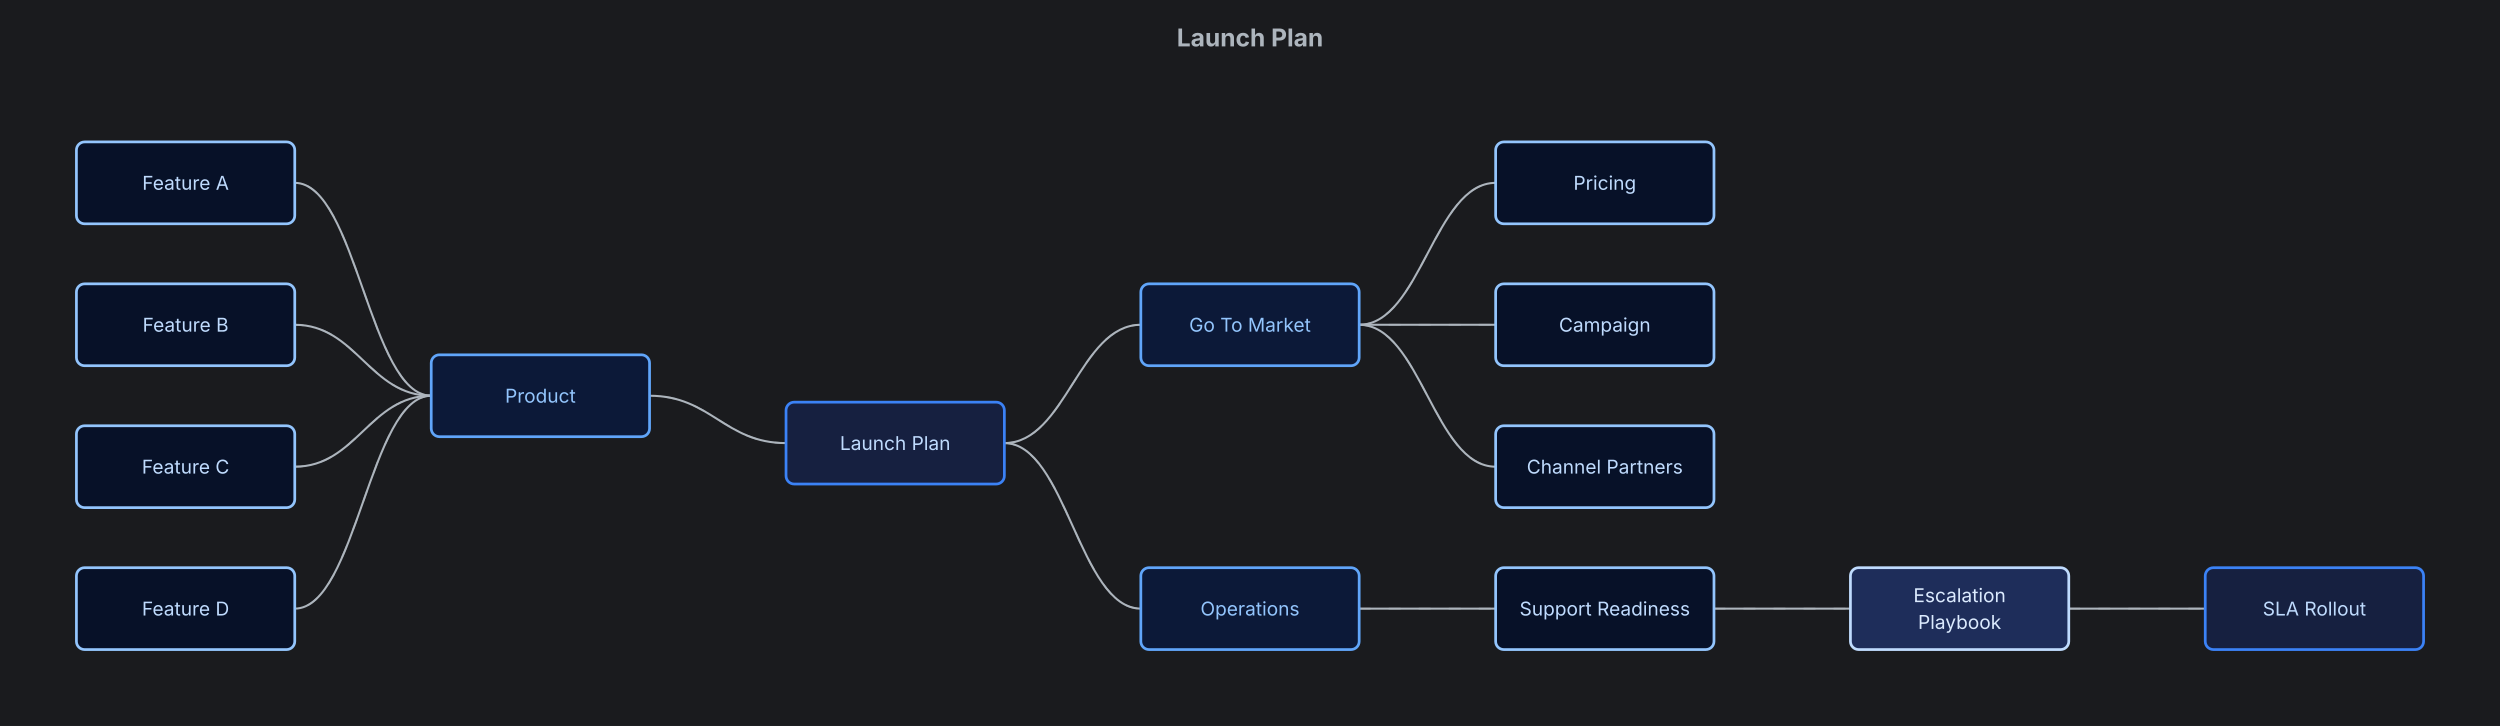
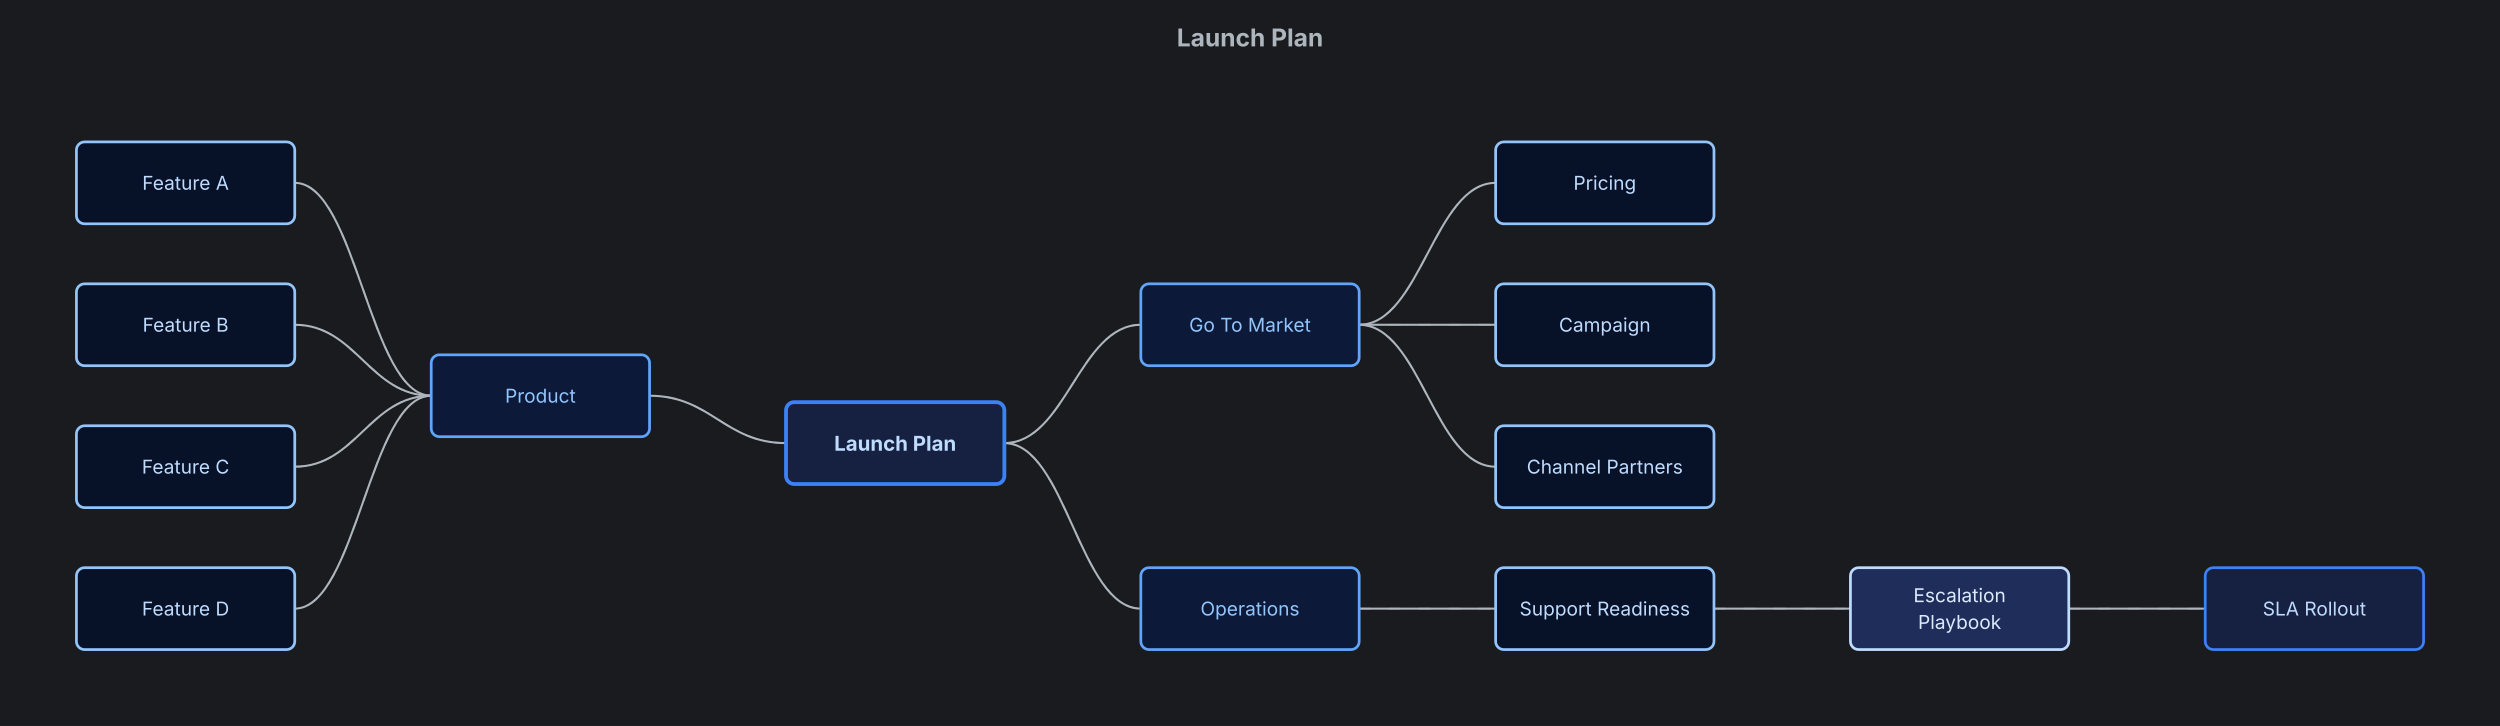
<svg xmlns="http://www.w3.org/2000/svg" width="1832" height="532" viewBox="-656 -134 1832 532">
  <rect x="-656" y="-134" width="1832" height="532" fill="#1a1b1e" />
  <text x="260" y="-100" text-anchor="middle" font-family="Inter, system-ui, -apple-system, sans-serif" font-size="18" font-weight="700" fill="#adb5bd">Launch Plan</text>
  <g class="mindmap">
    <path d="M-80,190.7 C-125,190.7 -135,156 -180,156" fill="none" stroke="#adb5bd" stroke-width="1.5" stroke-linecap="round" />
    <path d="M-80,190.7 C-125,190.7 -135,156 -180,156" fill="none" stroke="#adb5bd" stroke-width="1.3" stroke-linecap="round" stroke-dasharray="8 14" opacity="0.55">
      <animate attributeName="stroke-dashoffset" from="0" to="-44" dur="2.2s" repeatCount="indefinite" />
    </path>
    <path d="M80,190.7 C125,190.7 135,104 180,104" fill="none" stroke="#adb5bd" stroke-width="1.5" stroke-linecap="round" />
    <path d="M80,190.7 C125,190.7 135,104 180,104" fill="none" stroke="#adb5bd" stroke-width="1.3" stroke-linecap="round" stroke-dasharray="8 14" opacity="0.55">
      <animate attributeName="stroke-dashoffset" from="0" to="-44" dur="2.2s" repeatCount="indefinite" />
    </path>
    <path d="M80,190.7 C125,190.7 135,312 180,312" fill="none" stroke="#adb5bd" stroke-width="1.5" stroke-linecap="round" />
    <path d="M80,190.7 C125,190.7 135,312 180,312" fill="none" stroke="#adb5bd" stroke-width="1.3" stroke-linecap="round" stroke-dasharray="8 14" opacity="0.55">
      <animate attributeName="stroke-dashoffset" from="0" to="-44" dur="2.2s" repeatCount="indefinite" />
    </path>
    <path d="M-340,156 C-385,156 -395,0 -440,0" fill="none" stroke="#adb5bd" stroke-width="1.5" stroke-linecap="round" />
    <path d="M-340,156 C-385,156 -395,0 -440,0" fill="none" stroke="#adb5bd" stroke-width="1.3" stroke-linecap="round" stroke-dasharray="8 14" opacity="0.55">
      <animate attributeName="stroke-dashoffset" from="0" to="-44" dur="2.2s" repeatCount="indefinite" />
    </path>
    <path d="M-340,156 C-385,156 -395,104 -440,104" fill="none" stroke="#adb5bd" stroke-width="1.5" stroke-linecap="round" />
    <path d="M-340,156 C-385,156 -395,104 -440,104" fill="none" stroke="#adb5bd" stroke-width="1.3" stroke-linecap="round" stroke-dasharray="8 14" opacity="0.55">
      <animate attributeName="stroke-dashoffset" from="0" to="-44" dur="2.2s" repeatCount="indefinite" />
    </path>
    <path d="M-340,156 C-385,156 -395,208 -440,208" fill="none" stroke="#adb5bd" stroke-width="1.5" stroke-linecap="round" />
    <path d="M-340,156 C-385,156 -395,208 -440,208" fill="none" stroke="#adb5bd" stroke-width="1.3" stroke-linecap="round" stroke-dasharray="8 14" opacity="0.55">
      <animate attributeName="stroke-dashoffset" from="0" to="-44" dur="2.2s" repeatCount="indefinite" />
    </path>
    <path d="M-340,156 C-385,156 -395,312 -440,312" fill="none" stroke="#adb5bd" stroke-width="1.5" stroke-linecap="round" />
    <path d="M-340,156 C-385,156 -395,312 -440,312" fill="none" stroke="#adb5bd" stroke-width="1.3" stroke-linecap="round" stroke-dasharray="8 14" opacity="0.55">
      <animate attributeName="stroke-dashoffset" from="0" to="-44" dur="2.2s" repeatCount="indefinite" />
    </path>
    <path d="M340,104 C385,104 395,0 440,0" fill="none" stroke="#adb5bd" stroke-width="1.5" stroke-linecap="round" />
    <path d="M340,104 C385,104 395,0 440,0" fill="none" stroke="#adb5bd" stroke-width="1.3" stroke-linecap="round" stroke-dasharray="8 14" opacity="0.55">
      <animate attributeName="stroke-dashoffset" from="0" to="-44" dur="2.2s" repeatCount="indefinite" />
    </path>
    <path d="M340,104 C385,104 395,104 440,104" fill="none" stroke="#adb5bd" stroke-width="1.5" stroke-linecap="round" />
    <path d="M340,104 C385,104 395,104 440,104" fill="none" stroke="#adb5bd" stroke-width="1.3" stroke-linecap="round" stroke-dasharray="8 14" opacity="0.55">
      <animate attributeName="stroke-dashoffset" from="0" to="-44" dur="2.2s" repeatCount="indefinite" />
    </path>
    <path d="M340,104 C385,104 395,208 440,208" fill="none" stroke="#adb5bd" stroke-width="1.5" stroke-linecap="round" />
    <path d="M340,104 C385,104 395,208 440,208" fill="none" stroke="#adb5bd" stroke-width="1.3" stroke-linecap="round" stroke-dasharray="8 14" opacity="0.55">
      <animate attributeName="stroke-dashoffset" from="0" to="-44" dur="2.2s" repeatCount="indefinite" />
    </path>
    <path d="M340,312 C385,312 395,312 440,312" fill="none" stroke="#adb5bd" stroke-width="1.5" stroke-linecap="round" />
    <path d="M340,312 C385,312 395,312 440,312" fill="none" stroke="#adb5bd" stroke-width="1.3" stroke-linecap="round" stroke-dasharray="8 14" opacity="0.55">
      <animate attributeName="stroke-dashoffset" from="0" to="-44" dur="2.2s" repeatCount="indefinite" />
    </path>
    <path d="M600,312 C645,312 655,312 700,312" fill="none" stroke="#adb5bd" stroke-width="1.5" stroke-linecap="round" />
    <path d="M600,312 C645,312 655,312 700,312" fill="none" stroke="#adb5bd" stroke-width="1.3" stroke-linecap="round" stroke-dasharray="8 14" opacity="0.55">
      <animate attributeName="stroke-dashoffset" from="0" to="-44" dur="2.2s" repeatCount="indefinite" />
    </path>
    <path d="M860,312 C905,312 915,312 960,312" fill="none" stroke="#adb5bd" stroke-width="1.5" stroke-linecap="round" />
    <path d="M860,312 C905,312 915,312 960,312" fill="none" stroke="#adb5bd" stroke-width="1.3" stroke-linecap="round" stroke-dasharray="8 14" opacity="0.55">
      <animate attributeName="stroke-dashoffset" from="0" to="-44" dur="2.2s" repeatCount="indefinite" />
    </path>
    <g class="node node-terminal" data-id="root">
-       <rect x="-80" y="160.7" width="160" height="60" rx="6" ry="6" fill="#162040" stroke="#3b82f6" stroke-width="2" />
-       <text x="0" y="190.7" text-anchor="middle" dominant-baseline="middle" font-family="Inter, system-ui, -apple-system, sans-serif" font-size="14" fill="#bfdbfe">Launch Plan</text>
+       <rect x="-80" y="160.7" width="160" height="60" rx="6" ry="6" fill="#162040" stroke="#3b82f6" stroke-width="2.8" />
+       <text x="0" y="190.7" text-anchor="middle" dominant-baseline="middle" font-family="Inter, system-ui, -apple-system, sans-serif" font-size="15" font-weight="700" fill="#bfdbfe">Launch Plan</text>
    </g>
    <g class="node node-process" data-id="product">
      <rect x="-340" y="126" width="160" height="60" rx="6" ry="6" fill="#0c1938" stroke="#60a5fa" stroke-width="2" />
      <text x="-260" y="156" text-anchor="middle" dominant-baseline="middle" font-family="Inter, system-ui, -apple-system, sans-serif" font-size="14" fill="#93c5fd">Product</text>
    </g>
    <g class="node node-process" data-id="go-to-market">
      <rect x="180" y="74" width="160" height="60" rx="6" ry="6" fill="#0c1938" stroke="#60a5fa" stroke-width="2" />
      <text x="260" y="104" text-anchor="middle" dominant-baseline="middle" font-family="Inter, system-ui, -apple-system, sans-serif" font-size="14" fill="#93c5fd">Go To Market</text>
    </g>
    <g class="node node-process" data-id="ops">
      <rect x="180" y="282" width="160" height="60" rx="6" ry="6" fill="#0c1938" stroke="#60a5fa" stroke-width="2" />
      <text x="260" y="312" text-anchor="middle" dominant-baseline="middle" font-family="Inter, system-ui, -apple-system, sans-serif" font-size="14" fill="#93c5fd">Operations</text>
    </g>
    <g class="node node-decision" data-id="feature-1">
      <rect x="-600" y="-30" width="160" height="60" rx="6" ry="6" fill="#071128" stroke="#93c5fd" stroke-width="2" />
      <text x="-520" y="0" text-anchor="middle" dominant-baseline="middle" font-family="Inter, system-ui, -apple-system, sans-serif" font-size="14" fill="#bfdbfe">Feature A</text>
    </g>
    <g class="node node-decision" data-id="feature-2">
      <rect x="-600" y="74" width="160" height="60" rx="6" ry="6" fill="#071128" stroke="#93c5fd" stroke-width="2" />
      <text x="-520" y="104" text-anchor="middle" dominant-baseline="middle" font-family="Inter, system-ui, -apple-system, sans-serif" font-size="14" fill="#bfdbfe">Feature B</text>
    </g>
    <g class="node node-decision" data-id="feature-3">
      <rect x="-600" y="178" width="160" height="60" rx="6" ry="6" fill="#071128" stroke="#93c5fd" stroke-width="2" />
      <text x="-520" y="208" text-anchor="middle" dominant-baseline="middle" font-family="Inter, system-ui, -apple-system, sans-serif" font-size="14" fill="#bfdbfe">Feature C</text>
    </g>
    <g class="node node-decision" data-id="feature-4">
      <rect x="-600" y="282" width="160" height="60" rx="6" ry="6" fill="#071128" stroke="#93c5fd" stroke-width="2" />
      <text x="-520" y="312" text-anchor="middle" dominant-baseline="middle" font-family="Inter, system-ui, -apple-system, sans-serif" font-size="14" fill="#bfdbfe">Feature D</text>
    </g>
    <g class="node node-decision" data-id="pricing">
      <rect x="440" y="-30" width="160" height="60" rx="6" ry="6" fill="#071128" stroke="#93c5fd" stroke-width="2" />
      <text x="520" y="0" text-anchor="middle" dominant-baseline="middle" font-family="Inter, system-ui, -apple-system, sans-serif" font-size="14" fill="#bfdbfe">Pricing</text>
    </g>
    <g class="node node-decision" data-id="campaign">
      <rect x="440" y="74" width="160" height="60" rx="6" ry="6" fill="#071128" stroke="#93c5fd" stroke-width="2" />
      <text x="520" y="104" text-anchor="middle" dominant-baseline="middle" font-family="Inter, system-ui, -apple-system, sans-serif" font-size="14" fill="#bfdbfe">Campaign</text>
    </g>
    <g class="node node-decision" data-id="partners">
      <rect x="440" y="178" width="160" height="60" rx="6" ry="6" fill="#071128" stroke="#93c5fd" stroke-width="2" />
      <text x="520" y="208" text-anchor="middle" dominant-baseline="middle" font-family="Inter, system-ui, -apple-system, sans-serif" font-size="14" fill="#bfdbfe">Channel Partners</text>
    </g>
    <g class="node node-decision" data-id="support">
      <rect x="440" y="282" width="160" height="60" rx="6" ry="6" fill="#071128" stroke="#93c5fd" stroke-width="2" />
      <text x="520" y="312" text-anchor="middle" dominant-baseline="middle" font-family="Inter, system-ui, -apple-system, sans-serif" font-size="14" fill="#bfdbfe">Support Readiness</text>
    </g>
    <g class="node node-io" data-id="playbook">
      <rect x="700" y="282" width="160" height="60" rx="6" ry="6" fill="#1e2d5a" stroke="#bfdbfe" stroke-width="2" />
      <text x="780" y="302.2" text-anchor="middle" dominant-baseline="middle" font-family="Inter, system-ui, -apple-system, sans-serif" font-size="14" fill="#dbeafe">Escalation</text>
      <text x="780" y="321.8" text-anchor="middle" dominant-baseline="middle" font-family="Inter, system-ui, -apple-system, sans-serif" font-size="14" fill="#dbeafe">Playbook</text>
    </g>
    <g class="node node-terminal" data-id="sla">
      <rect x="960" y="282" width="160" height="60" rx="6" ry="6" fill="#162040" stroke="#3b82f6" stroke-width="2" />
      <text x="1040" y="312" text-anchor="middle" dominant-baseline="middle" font-family="Inter, system-ui, -apple-system, sans-serif" font-size="14" fill="#bfdbfe">SLA Rollout</text>
    </g>
  </g>
</svg>
